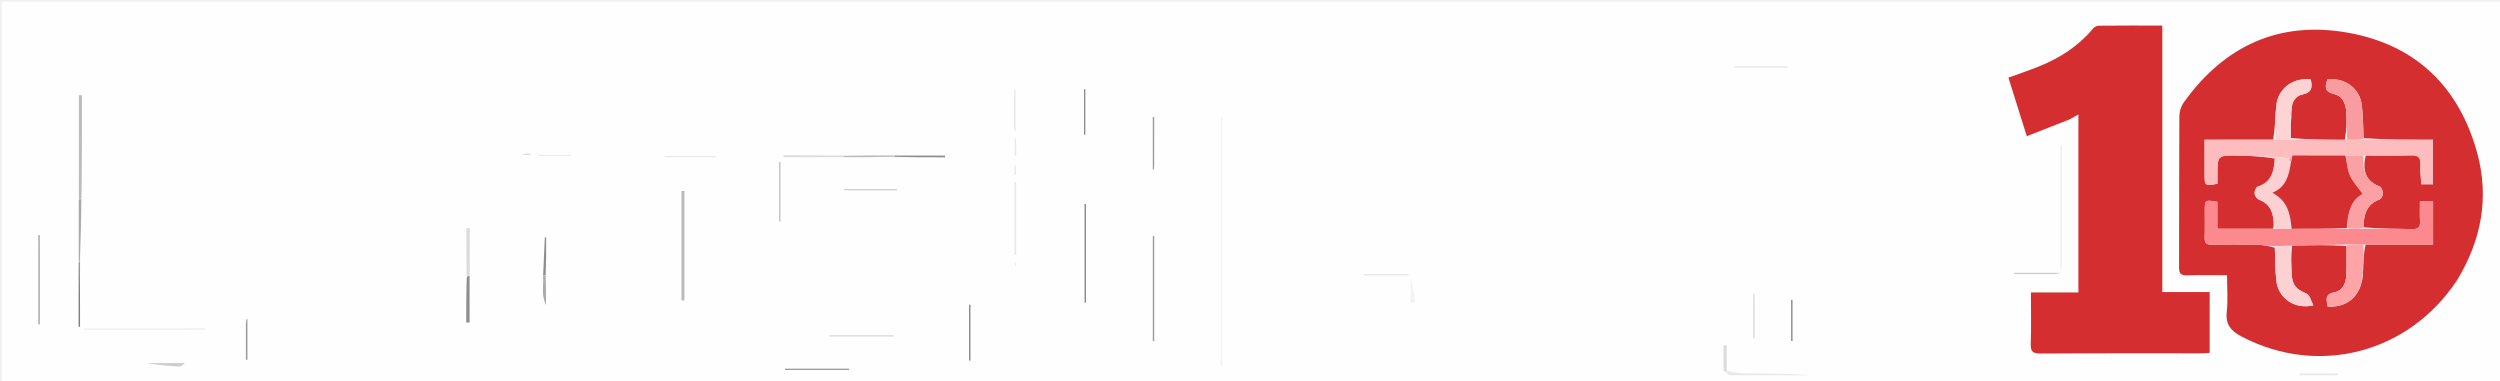
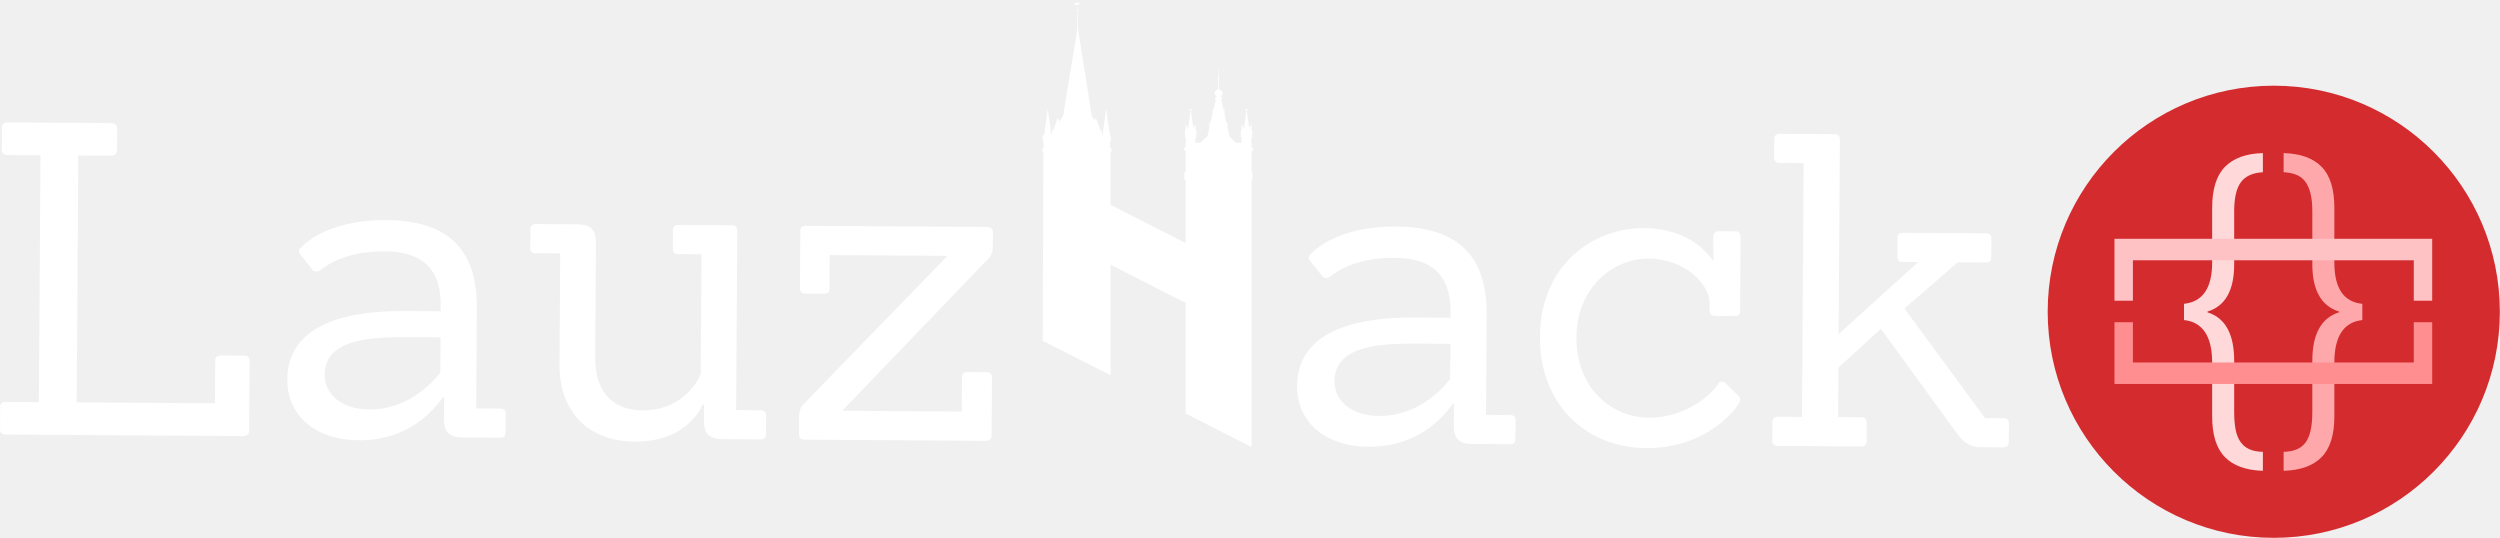
- <svg xmlns="http://www.w3.org/2000/svg" version="1.1" id="Layer_1" x="0px" y="0px" width="100%" viewBox="0 0 1432 218" enable-background="new 0 0 1432 218" xml:space="preserve">
-   <path fill="#FEFEFE" opacity="1" stroke="none" d=" M1046,219   C697.333,219 349.167,219 1,219   C1,146.333 1,73.667 1,1   C478.333,1 955.666,1 1432.999,1   C1433,73.666 1433,146.333 1433,219   C1304.167,219 1175.333,219 1046,219  M581.912,155.634   C581.803,155.587 581.693,155.54 581.584,155.494   C581.705,155.677 581.827,155.86 582.09,156.331   C582.194,156.373 582.297,156.416 582.401,156.458   C582.283,156.286 582.165,156.114 581.912,155.634  M312.848,157.001   C312.848,149.967 312.848,142.933 312.848,135.899   C312.594,135.898 312.34,135.897 312.087,135.896   C311.762,143.251 311.437,150.606 311.031,158.894   C311.467,163.712 309.875,168.782 312.755,174.641   C312.755,168.167 312.755,163.046 312.848,157.001  M483.939,90.045   C493.299,90.022 502.658,89.998 512.936,90.11   C522.404,90.11 531.872,90.11 541.34,90.11   C541.327,89.778 541.315,89.445 541.302,89.113   C531.556,89.113 521.811,89.113 511.119,89.054   C501.766,89.059 492.412,89.064 482.115,89.014   C471.017,89.014 459.919,89.014 448.821,89.014   C448.82,89.341 448.82,89.669 448.82,89.996   C460.214,89.996 471.609,89.996 483.939,90.045  M45.955,149.127   C46.234,137.437 46.513,125.747 46.929,113.121   C46.929,93.603 46.929,74.084 46.929,54.565   C46.353,54.569 45.777,54.573 45.201,54.576   C45.201,74.403 45.201,94.229 45.065,114.976   C45.092,126.672 45.12,138.369 45.025,150.987   C45.025,163.052 45.025,175.117 45.025,187.182   C45.3,187.182 45.574,187.181 45.848,187.181   C45.848,174.81 45.848,162.439 45.955,149.127  M988.989,212.068   C988.989,207.305 988.989,202.542 988.989,197.779   C988.425,197.784 987.862,197.788 987.298,197.793   C987.298,202.591 987.27,207.389 987.371,212.185   C987.377,212.462 988.434,212.717 989.17,213.784   C989.664,214.165 990.158,214.877 990.654,214.879   C1006.079,214.938 1021.506,214.927 1036.932,214.927   C1024.563,213.991 1012.189,214.064 999.817,213.946   C996.202,213.911 992.593,213.331 988.989,212.068  M267.068,159.155   C267.068,167.682 267.068,176.209 267.068,184.736   C267.696,184.725 268.323,184.715 268.951,184.704   C268.951,175.826 268.951,166.948 269.015,157.124   C269.015,148.308 269.015,139.492 269.015,130.676   C268.412,130.688 267.808,130.699 267.205,130.71   C267.205,139.893 267.205,149.076 267.068,159.155  M1407.635,160.145   C1421.349,137.544 1425.906,113.207 1418.952,87.689   C1408.642,49.86 1383.835,25.785 1345.238,18.796   C1305.771,11.65 1274.018,26.164 1250.767,58.844   C1249.248,60.98 1248.355,64.051 1248.34,66.693   C1248.17,95.521 1248.282,124.349 1248.168,153.177   C1248.154,156.672 1249.235,157.818 1252.737,157.71   C1260.183,157.48 1267.641,157.639 1275.654,157.639   C1275.654,165.035 1276.24,171.882 1275.496,178.582   C1274.675,185.98 1277.961,189.615 1284.102,192.822   C1328.006,215.756 1379.813,202.366 1407.635,160.145  M1185.825,68.176   C1187.317,67.345 1188.809,66.513 1190.518,65.562   C1190.518,99.861 1190.518,133.418 1190.518,167.509   C1181.37,167.509 1172.608,167.509 1163.321,167.509   C1163.321,177.657 1163.546,187.284 1163.22,196.891   C1163.072,201.285 1164.32,202.519 1168.777,202.49   C1199.268,202.29 1229.761,202.389 1260.253,202.374   C1262.026,202.373 1263.8,202.214 1265.691,202.123   C1265.691,190.363 1265.691,179.131 1265.691,167.301   C1256.633,167.301 1247.896,167.301 1238.548,167.301   C1238.548,116.169 1238.548,65.635 1238.548,14.651   C1225.957,14.651 1213.991,14.604 1202.027,14.73   C1200.924,14.742 1199.533,15.611 1198.783,16.506   C1190.444,26.459 1179.9,33.246 1167.992,38.034   C1162.343,40.306 1156.561,42.243 1150.425,44.483   C1153.896,55.536 1157.259,66.239 1160.948,77.982   C1169.467,74.667 1177.315,71.612 1185.825,68.176  M700,196.49   C700,153.376 700,110.262 700,67.148   C699.766,67.149 699.532,67.151 699.298,67.152   C699.298,114.717 699.298,162.283 699.298,209.849   C699.532,209.852 699.766,209.856 700,209.86   C700,205.735 700,201.609 700,196.49  M392.008,118.557   C392.008,115.49 392.008,112.422 392.008,109.354   C391.465,109.377 390.922,109.399 390.379,109.421   C390.379,130.294 390.379,151.167 390.379,172.041   C390.923,172.049 391.467,172.057 392.011,172.066   C392.011,154.557 392.011,137.047 392.008,118.557  M1181.005,102.5   C1181.005,96.08 1181.005,89.66 1181.005,83.24   C1180.784,83.249 1180.562,83.258 1180.341,83.267   C1180.341,106.759 1180.341,130.252 1180.341,153.745   C1180.562,153.745 1180.784,153.744 1181.005,153.744   C1181.005,136.996 1181.005,120.248 1181.005,102.5  M117.38,188.955   C117.519,188.761 117.658,188.567 117.797,188.373   C117.502,188.255 117.207,188.033 116.913,188.034   C94.123,188.047 71.333,188.077 48.543,188.131   C48.436,188.131 48.331,188.481 48.033,189.008   C71.062,189.008 93.832,189.008 117.38,188.955  M555.874,202.196   C555.874,192.969 555.874,183.742 555.874,174.514   C555.597,174.527 555.32,174.539 555.043,174.551   C555.043,185.214 555.043,195.876 555.043,206.539   C555.325,206.532 555.606,206.524 555.887,206.516   C555.887,205.379 555.887,204.241 555.874,202.196  M661.121,167.5   C661.121,156.731 661.121,145.962 661.121,135.193   C660.859,135.198 660.597,135.204 660.336,135.21   C660.336,155.252 660.336,175.293 660.336,195.334   C660.597,195.335 660.859,195.335 661.121,195.336   C661.121,186.39 661.121,177.445 661.121,167.5  M621.998,127.532   C621.998,123.961 621.998,120.391 621.998,116.821   C621.753,116.835 621.508,116.848 621.262,116.862   C621.262,135.689 621.262,154.516 621.262,173.342   C621.508,173.343 621.753,173.343 621.998,173.344   C621.998,158.403 621.998,143.462 621.998,127.532  M21.973,148.509   C21.973,160.937 21.973,173.364 21.973,185.792   C22.249,185.787 22.526,185.783 22.802,185.778   C22.802,168.747 22.802,151.716 22.802,134.685   C22.53,134.681 22.258,134.676 21.985,134.671   C21.985,138.952 21.985,143.233 21.973,148.509  M582.014,121.547   C582.014,115.784 582.014,110.021 582.014,104.258   C581.739,104.265 581.463,104.272 581.188,104.279   C581.188,118.164 581.188,132.049 581.188,145.934   C581.463,145.936 581.739,145.939 582.014,145.941   C582.014,138.138 582.014,130.335 582.014,121.547  M493.5,191.999   C487.371,191.999 481.241,191.999 475.112,191.999   C475.115,192.243 475.117,192.487 475.12,192.731   C487.374,192.731 499.629,192.731 511.883,192.731   C511.885,192.484 511.887,192.237 511.888,191.99   C506.092,191.99 500.295,191.99 493.5,191.999  M462.513,211.869   C470.462,211.869 478.411,211.869 486.36,211.869   C486.358,211.652 486.357,211.434 486.355,211.217   C474.121,211.217 461.888,211.217 449.655,211.217   C449.654,211.434 449.653,211.652 449.652,211.869   C453.608,211.869 457.564,211.869 462.513,211.869  M447.025,105.514   C447.025,101.257 447.025,97 447.025,92.743   C446.796,92.747 446.567,92.751 446.337,92.755   C446.337,104.136 446.337,115.517 446.337,126.899   C446.563,126.899 446.788,126.9 447.013,126.9   C447.013,120.103 447.013,113.306 447.025,105.514  M1004.523,38.012   C1000.764,38.012 997.005,38.012 993.247,38.012   C993.26,38.232 993.274,38.451 993.288,38.671   C1003.467,38.671 1013.647,38.671 1023.826,38.671   C1023.825,38.448 1023.824,38.225 1023.823,38.002   C1017.72,38.002 1011.618,38.002 1004.523,38.012  M486.059,108.993   C495.317,108.993 504.576,108.993 513.834,108.993   C513.828,108.769 513.821,108.546 513.815,108.323   C503.639,108.323 493.462,108.323 483.286,108.323   C483.285,108.494 483.284,108.665 483.283,108.835   C483.931,108.877 484.579,108.918 486.059,108.993  M661.116,94.989   C661.116,85.657 661.116,76.325 661.116,66.993   C660.851,66.999 660.586,67.006 660.322,67.012   C660.322,77.093 660.322,87.175 660.322,97.256   C660.455,97.261 660.589,97.266 660.722,97.271   C660.847,96.801 660.972,96.331 661.116,94.989  M384.911,89.988   C393.253,89.988 401.594,89.988 409.936,89.988   C409.931,89.763 409.926,89.537 409.921,89.311   C400.331,89.311 390.741,89.311 381.152,89.311   C381.152,89.539 381.153,89.767 381.153,89.995   C382.116,89.995 383.08,89.995 384.911,89.988  M105.521,208.005   C98.434,208.005 91.348,208.005 84.262,208.005   C90.373,209.011 96.449,209.619 102.54,209.883   C103.755,209.936 105.027,208.68 105.521,208.005  M808.142,160.297   C808.142,164.653 808.142,169.009 808.142,173.365   C808.925,173.285 809.708,173.206 810.49,173.126   C809.861,168.63 809.231,164.134 808.142,160.297  M620.971,54.895   C620.971,62.326 620.971,69.758 620.971,77.189   C621.197,77.184 621.423,77.178 621.649,77.173   C621.649,68.475 621.649,59.778 621.649,51.081   C621.423,51.082 621.198,51.083 620.972,51.084   C620.972,52.06 620.972,53.036 620.971,54.895  M1005.031,170.162   C1004.922,169.439 1004.813,168.716 1004.704,167.993   C1004.565,168.007 1004.426,168.022 1004.287,168.036   C1004.287,176.634 1004.287,185.232 1004.287,193.83   C1004.534,193.831 1004.78,193.832 1005.026,193.833   C1005.026,186.229 1005.026,178.625 1005.031,170.162  M797.447,157.011   C792.033,157.011 786.619,157.011 781.205,157.011   C781.215,157.23 781.225,157.449 781.235,157.668   C789.747,157.668 798.259,157.668 806.771,157.668   C806.772,157.449 806.772,157.23 806.772,157.011   C803.988,157.011 801.205,157.011 797.447,157.011  M1177.658,156.991   C1178.123,156.873 1178.588,156.755 1180.454,156.28   C1170.578,156.28 1162.123,156.28 1153.667,156.28   C1153.664,156.519 1153.66,156.759 1153.657,156.998   C1161.381,156.998 1169.105,156.998 1177.658,156.991  M580.982,54.038   C580.982,60.966 580.982,67.895 580.982,74.823   C581.206,74.814 581.431,74.805 581.656,74.795   C581.656,66.952 581.656,59.109 581.656,51.266   C581.476,51.267 581.297,51.267 581.117,51.268   C581.072,51.912 581.027,52.556 580.982,54.038  M140.854,185.981   C140.854,192.683 140.854,199.386 140.854,206.088   C141.14,206.078 141.426,206.069 141.713,206.06   C141.713,198.324 141.713,190.588 141.713,182.853   C141.543,182.843 141.373,182.833 141.203,182.823   C141.084,183.589 140.966,184.354 140.854,185.981  M1025.935,181.545   C1025.935,186.137 1025.935,190.729 1025.935,195.32   C1026.207,195.317 1026.48,195.314 1026.753,195.311   C1026.753,187.465 1026.753,179.618 1026.753,171.772   C1026.479,171.767 1026.204,171.763 1025.93,171.759   C1025.93,174.697 1025.93,177.635 1025.935,181.545  M1317.51,214.023   C1317.356,214.216 1317.187,214.4 1317.066,214.612   C1317.052,214.637 1317.301,214.904 1317.429,214.904   C1324.631,214.919 1331.833,214.918 1339.035,214.918   C1339.034,214.602 1339.033,214.287 1339.033,213.972   C1332.126,213.972 1325.219,213.972 1317.51,214.023  M312.765,88.994   C317.508,88.994 322.25,88.994 326.993,88.994   C327.008,88.913 327.023,88.831 327.038,88.749   C320.705,88.749 314.371,88.749 308.038,88.749   C308.025,88.833 308.013,88.916 308.001,89   C309.291,89 310.581,89 312.765,88.994  M582.024,81.908   C581.972,80.952 581.919,79.996 581.867,79.04   C581.673,79.045 581.479,79.05 581.284,79.055   C581.284,82.368 581.284,85.681 581.284,88.994   C581.53,89.003 581.776,89.011 582.022,89.02   C582.022,86.928 582.022,84.836 582.024,81.908  M581.091,93.488   C581.091,95.653 581.091,97.817 581.091,99.982   C581.429,99.972 581.767,99.962 582.104,99.952   C581.924,97.629 581.743,95.305 581.091,93.488  M302.163,87.988   C301.088,88.082 300.013,88.176 298.939,88.27   C300.552,88.851 302.121,88.855 303.689,88.825   C303.723,88.824 303.826,88.288 303.768,88.26   C303.494,88.124 303.176,88.077 302.163,87.988  M581.147,150.168   C581.207,150.797 581.267,151.426 581.328,152.054   C581.545,152.02 581.763,151.986 581.98,151.952   C581.837,151.243 581.694,150.534 581.147,150.168  M120.373,187.483   C120.373,187.483 120.552,187.586 120.552,187.586   C120.552,187.586 120.526,187.38 120.373,187.483  M377.376,89.481   C377.376,89.481 377.557,89.583 377.557,89.583   C377.557,89.583 377.53,89.379 377.376,89.481  M1341.358,213.478   C1341.358,213.478 1341.549,213.583 1341.549,213.583   C1341.549,213.583 1341.518,213.37 1341.358,213.478  M1040.338,214.473   C1040.338,214.473 1040.555,214.586 1040.555,214.586   C1040.555,214.586 1040.515,214.348 1040.338,214.473  z" />
-   <path fill="#D52E31" opacity="1" stroke="none" d=" M1407.427,160.442   C1379.813,202.366 1328.006,215.756 1284.102,192.822   C1277.961,189.615 1274.675,185.98 1275.496,178.582   C1276.24,171.882 1275.654,165.035 1275.654,157.639   C1267.641,157.639 1260.183,157.48 1252.737,157.71   C1249.235,157.818 1248.154,156.672 1248.168,153.177   C1248.282,124.349 1248.17,95.521 1248.34,66.693   C1248.355,64.051 1249.248,60.98 1250.767,58.844   C1274.018,26.164 1305.771,11.65 1345.238,18.796   C1383.835,25.785 1408.642,49.86 1418.952,87.689   C1425.906,113.207 1421.349,137.544 1407.427,160.442  M1312.7,63.043   C1312.732,58.626 1314.595,54.969 1318.931,54.104   C1324.567,52.981 1324.514,49.695 1323.62,45.505   C1313.423,44.271 1304.851,50.663 1303.839,60.58   C1303.182,67.011 1303.203,73.511 1301.993,80.025   C1289.069,80.025 1276.146,80.025 1262.788,80.025   C1262.788,87.427 1262.777,93.906 1262.792,100.385   C1262.806,106.439 1263.011,106.583 1270.161,105.249   C1270.161,103.613 1270.157,101.83 1270.161,100.046   C1270.187,89.082 1270.189,88.977 1281.273,89.119   C1288.555,89.213 1295.833,89.664 1302.985,90.786   C1302.56,97.865 1301.37,104.381 1293.186,106.881   C1292.228,107.174 1291.342,109.564 1291.442,110.906   C1291.534,112.142 1292.757,113.902 1293.901,114.344   C1298.349,116.059 1301.03,119.056 1301.879,123.685   C1302.323,126.102 1302.586,128.553 1302.002,131.035   C1291.48,131.035 1280.957,131.035 1270.1,131.035   C1270.1,127.698 1270.1,125.226 1270.1,122.754   C1270.1,120.324 1270.1,117.895 1270.1,115.596   C1262.981,114.386 1262.893,114.451 1262.882,120.694   C1262.873,125.84 1263.014,130.991 1262.832,136.131   C1262.724,139.157 1263.785,140.217 1266.835,140.158   C1274.967,139.999 1283.104,140.012 1291.237,140.145   C1295.172,140.21 1299.101,140.695 1303.012,141.926   C1303.27,148.218 1303.16,154.552 1303.869,160.793   C1305.011,170.84 1314.269,177.387 1325.1,174.908   C1323.728,172.365 1323.061,168.972 1321.271,168.207   C1315.418,165.704 1313.154,163.686 1312.728,157.429   C1312.356,151.973 1312.339,146.493 1312.898,140.668   C1323.228,140.453 1333.558,140.239 1344.072,140.944   C1344.042,146.579 1344.166,152.221 1343.935,157.848   C1343.751,162.314 1341.757,166.543 1337.324,167.377   C1331.269,168.516 1332.664,171.903 1333.285,175.584   C1344.679,176.367 1352.447,169.34 1353.495,157.528   C1353.475,156.656 1353.457,155.784 1353.666,154.022   C1353.81,149.355 1353.954,144.689 1355.021,140.094   C1367.913,140.094 1380.805,140.094 1393.663,140.094   C1393.663,131.266 1393.663,123.356 1393.663,115.317   C1391.09,115.317 1388.874,115.317 1386.135,115.317   C1386.135,119.308 1385.959,122.946 1386.186,126.559   C1386.398,129.928 1385.392,131.316 1381.755,131.218   C1372.441,130.965 1363.117,131.074 1353.839,130.166   C1353.928,123.132 1355.419,116.991 1363.073,114.231   C1364.03,113.886 1364.972,111.975 1364.945,110.813   C1364.912,109.429 1364.146,107.204 1363.147,106.834   C1354.533,103.649 1353.262,96.97 1355.083,89.097   C1363.559,89.092 1372.041,89.281 1380.508,88.998   C1384.579,88.862 1386.719,89.636 1386.425,94.299   C1386.191,98.02 1386.728,101.789 1386.924,105.565   C1389.505,105.565 1391.549,105.565 1393.626,105.565   C1393.626,96.964 1393.626,88.764 1393.626,80.033   C1380.132,80.033 1367.035,80.033 1353.891,79.094   C1353.575,72.807 1353.62,66.476 1352.858,60.244   C1351.679,50.589 1343.31,44.436 1333.162,45.387   C1331.798,49.28 1331.141,52.525 1336.8,53.835   C1341.918,55.019 1343.635,59.407 1343.928,64.096   C1344.26,69.389 1344.037,74.717 1343.113,80.096   C1332.823,80.044 1322.533,79.991 1312.182,79.023   C1312.131,75.015 1312.081,71.008 1312.544,66.541   C1312.531,65.64 1312.518,64.739 1312.7,63.043  z" />
-   <path fill="#D52E31" opacity="1" stroke="none" d=" M1185.494,68.367   C1177.315,71.612 1169.467,74.667 1160.948,77.982   C1157.259,66.239 1153.896,55.536 1150.425,44.483   C1156.561,42.243 1162.343,40.306 1167.992,38.034   C1179.9,33.246 1190.444,26.459 1198.783,16.506   C1199.533,15.611 1200.924,14.742 1202.027,14.73   C1213.991,14.604 1225.957,14.651 1238.548,14.651   C1238.548,65.635 1238.548,116.169 1238.548,167.301   C1247.896,167.301 1256.633,167.301 1265.691,167.301   C1265.691,179.131 1265.691,190.363 1265.691,202.123   C1263.8,202.214 1262.026,202.373 1260.253,202.374   C1229.761,202.389 1199.268,202.29 1168.777,202.49   C1164.32,202.519 1163.072,201.285 1163.22,196.891   C1163.546,187.284 1163.321,177.657 1163.321,167.509   C1172.608,167.509 1181.37,167.509 1190.518,167.509   C1190.518,133.418 1190.518,99.861 1190.518,65.562   C1188.809,66.513 1187.317,67.345 1185.494,68.367  z" />
-   <path fill="#F2F2F2" opacity="1" stroke="none" d=" M700,196.987   C700,201.609 700,205.735 700,209.86   C699.766,209.856 699.532,209.852 699.298,209.849   C699.298,162.283 699.298,114.717 699.298,67.152   C699.532,67.151 699.766,67.149 700,67.148   C700,110.262 700,153.376 700,196.987  z" />
-   <path fill="#B9B9B9" opacity="1" stroke="none" d=" M392.009,119.048   C392.011,137.047 392.011,154.557 392.011,172.066   C391.467,172.057 390.923,172.049 390.379,172.041   C390.379,151.167 390.379,130.294 390.379,109.421   C390.922,109.399 391.465,109.377 392.008,109.354   C392.008,112.422 392.008,115.49 392.009,119.048  z" />
-   <path fill="#BCBCBC" opacity="1" stroke="none" d=" M45.201,114.055   C45.201,94.229 45.201,74.403 45.201,54.576   C45.777,54.573 46.353,54.569 46.929,54.565   C46.929,74.084 46.929,93.603 46.596,113.58   C45.909,114.044 45.555,114.05 45.201,114.055  z" />
-   <path fill="#F2F2F2" opacity="1" stroke="none" d=" M1181.005,103   C1181.005,120.248 1181.005,136.996 1181.005,153.744   C1180.784,153.744 1180.562,153.745 1180.341,153.745   C1180.341,130.252 1180.341,106.759 1180.341,83.267   C1180.562,83.258 1180.784,83.249 1181.005,83.24   C1181.005,89.66 1181.005,96.08 1181.005,103  z" />
-   <path fill="#F2F2F2" opacity="1" stroke="none" d=" M116.991,188.982   C93.832,189.008 71.062,189.008 48.033,189.008   C48.331,188.481 48.436,188.131 48.543,188.131   C71.333,188.077 94.123,188.047 116.913,188.034   C117.207,188.033 117.502,188.255 117.797,188.373   C117.658,188.567 117.519,188.761 116.991,188.982  z" />
-   <path fill="#8E8E8E" opacity="1" stroke="none" d=" M555.881,202.65   C555.887,204.241 555.887,205.379 555.887,206.516   C555.606,206.524 555.325,206.532 555.043,206.539   C555.043,195.876 555.043,185.214 555.043,174.551   C555.32,174.539 555.597,174.527 555.874,174.514   C555.874,183.742 555.874,192.969 555.881,202.65  z" />
-   <path fill="#9B9B9B" opacity="1" stroke="none" d=" M661.121,168   C661.121,177.445 661.121,186.39 661.121,195.336   C660.859,195.335 660.597,195.335 660.336,195.334   C660.336,175.293 660.336,155.252 660.336,135.21   C660.597,135.204 660.859,135.198 661.121,135.193   C661.121,145.962 661.121,156.731 661.121,168  z" />
-   <path fill="#808080" opacity="1" stroke="none" d=" M621.998,128.027   C621.998,143.462 621.998,158.403 621.998,173.344   C621.753,173.343 621.508,173.343 621.262,173.342   C621.262,154.516 621.262,135.689 621.262,116.862   C621.508,116.848 621.753,116.835 621.998,116.821   C621.998,120.391 621.998,123.961 621.998,128.027  z" />
-   <path fill="#8E8E8E" opacity="1" stroke="none" d=" M268.951,158.07   C268.951,166.948 268.951,175.826 268.951,184.704   C268.323,184.715 267.696,184.725 267.068,184.736   C267.068,176.209 267.068,167.682 267.424,158.639   C268.17,158.105 268.56,158.087 268.951,158.07  z" />
-   <path fill="#AAAAAA" opacity="1" stroke="none" d=" M21.979,148.012   C21.985,143.233 21.985,138.952 21.985,134.671   C22.258,134.676 22.53,134.681 22.802,134.685   C22.802,151.716 22.802,168.747 22.802,185.778   C22.526,185.783 22.249,185.787 21.973,185.792   C21.973,173.364 21.973,160.937 21.979,148.012  z" />
-   <path fill="#E9E9E9" opacity="1" stroke="none" d=" M582.014,122.039   C582.014,130.335 582.014,138.138 582.014,145.941   C581.739,145.939 581.463,145.936 581.188,145.934   C581.188,132.049 581.188,118.164 581.188,104.279   C581.463,104.272 581.739,104.265 582.014,104.258   C582.014,110.021 582.014,115.784 582.014,122.039  z" />
-   <path fill="#E9E9E9" opacity="1" stroke="none" d=" M988.982,213.001   C992.593,213.331 996.202,213.911 999.817,213.946   C1012.189,214.064 1024.563,213.991 1036.932,214.927   C1021.506,214.927 1006.079,214.938 990.654,214.879   C990.158,214.877 989.664,214.165 989.085,213.393   C989.001,213.001 988.982,213.001 988.982,213.001  z" />
-   <path fill="#8E8E8E" opacity="1" stroke="none" d=" M512.065,89.113   C521.811,89.113 531.556,89.113 541.302,89.113   C541.315,89.445 541.327,89.778 541.34,90.11   C531.872,90.11 522.404,90.11 512.479,89.826   C512.022,89.543 512.065,89.113 512.065,89.113  z" />
-   <path fill="#AAAAAA" opacity="1" stroke="none" d=" M45.133,114.515   C45.555,114.05 45.909,114.044 46.527,114.047   C46.513,125.747 46.234,137.437 45.727,149.587   C45.498,150.046 45.147,150.066 45.147,150.066   C45.12,138.369 45.092,126.672 45.133,114.515  z" />
-   <path fill="#DBDBDB" opacity="1" stroke="none" d=" M493.999,191.995   C500.295,191.99 506.092,191.99 511.888,191.99   C511.887,192.237 511.885,192.484 511.883,192.731   C499.629,192.731 487.374,192.731 475.12,192.731   C475.117,192.487 475.115,192.243 475.112,191.999   C481.241,191.999 487.371,191.999 493.999,191.995  z" />
-   <path fill="#8E8E8E" opacity="1" stroke="none" d=" M462.017,211.869   C457.564,211.869 453.608,211.869 449.652,211.869   C449.653,211.652 449.654,211.434 449.655,211.217   C461.888,211.217 474.121,211.217 486.355,211.217   C486.357,211.434 486.358,211.652 486.36,211.869   C478.411,211.869 470.462,211.869 462.017,211.869  z" />
-   <path fill="#808080" opacity="1" stroke="none" d=" M45.086,150.526   C45.147,150.066 45.498,150.046 45.673,150.057   C45.848,162.439 45.848,174.81 45.848,187.181   C45.574,187.181 45.3,187.182 45.025,187.182   C45.025,175.117 45.025,163.052 45.086,150.526  z" />
-   <path fill="#BCBCBC" opacity="1" stroke="none" d=" M447.019,106.011   C447.013,113.306 447.013,120.103 447.013,126.9   C446.788,126.9 446.563,126.899 446.337,126.899   C446.337,115.517 446.337,104.136 446.337,92.755   C446.567,92.751 446.796,92.747 447.025,92.743   C447.025,97 447.025,101.257 447.019,106.011  z" />
-   <path fill="#DBDBDB" opacity="1" stroke="none" d=" M268.983,157.597   C268.56,158.087 268.17,158.105 267.492,158.191   C267.205,149.076 267.205,139.893 267.205,130.71   C267.808,130.699 268.412,130.688 269.015,130.676   C269.015,139.492 269.015,148.308 268.983,157.597  z" />
-   <path fill="#DBDBDB" opacity="1" stroke="none" d=" M483.004,89.996   C471.609,89.996 460.214,89.996 448.82,89.996   C448.82,89.669 448.82,89.341 448.821,89.014   C459.919,89.014 471.017,89.014 482.562,89.273   C483.009,89.531 483.004,89.996 483.004,89.996  z" />
-   <path fill="#8E8E8E" opacity="1" stroke="none" d=" M311.113,157.961   C311.437,150.606 311.762,143.251 312.087,135.896   C312.34,135.897 312.594,135.898 312.848,135.899   C312.848,142.933 312.848,149.967 312.528,157.479   C311.843,157.958 311.478,157.96 311.113,157.961  z" />
-   <path fill="#E9E9E9" opacity="1" stroke="none" d=" M1005.019,38.007   C1011.618,38.002 1017.72,38.002 1023.823,38.002   C1023.824,38.225 1023.825,38.448 1023.826,38.671   C1013.647,38.671 1003.467,38.671 993.288,38.671   C993.274,38.451 993.26,38.232 993.247,38.012   C997.005,38.012 1000.764,38.012 1005.019,38.007  z" />
-   <path fill="#CCCCCC" opacity="1" stroke="none" d=" M485.643,108.976   C484.579,108.918 483.931,108.877 483.283,108.835   C483.284,108.665 483.285,108.494 483.286,108.323   C493.462,108.323 503.639,108.323 513.815,108.323   C513.821,108.546 513.828,108.769 513.834,108.993   C504.576,108.993 495.317,108.993 485.643,108.976  z" />
-   <path fill="#9B9B9B" opacity="1" stroke="none" d=" M661.106,95.425   C660.972,96.331 660.847,96.801 660.722,97.271   C660.589,97.266 660.455,97.261 660.322,97.256   C660.322,87.175 660.322,77.093 660.322,67.012   C660.586,67.006 660.851,66.999 661.116,66.993   C661.116,76.325 661.116,85.657 661.106,95.425  z" />
-   <path fill="#E9E9E9" opacity="1" stroke="none" d=" M384.477,89.992   C383.08,89.995 382.116,89.995 381.153,89.995   C381.153,89.767 381.152,89.539 381.152,89.311   C390.741,89.311 400.331,89.311 409.921,89.311   C409.926,89.537 409.931,89.763 409.936,89.988   C401.594,89.988 393.253,89.988 384.477,89.992  z" />
-   <path fill="#DBDBDB" opacity="1" stroke="none" d=" M989.002,212.992   C988.434,212.717 987.377,212.462 987.371,212.185   C987.27,207.389 987.298,202.591 987.298,197.793   C987.862,197.788 988.425,197.784 988.989,197.779   C988.989,202.542 988.989,207.305 988.985,212.534   C988.982,213.001 989.001,213.001 989.002,212.992  z" />
-   <path fill="#CCCCCC" opacity="1" stroke="none" d=" M105.897,208.016   C105.027,208.68 103.755,209.936 102.54,209.883   C96.449,209.619 90.373,209.011 84.262,208.005   C91.348,208.005 98.434,208.005 105.897,208.016  z" />
-   <path fill="#AAAAAA" opacity="1" stroke="none" d=" M311.072,158.427   C311.478,157.96 311.843,157.958 312.482,157.941   C312.755,163.046 312.755,168.167 312.755,174.641   C309.875,168.782 311.467,163.712 311.072,158.427  z" />
-   <path fill="#F2F2F2" opacity="1" stroke="none" d=" M808.372,159.967   C809.231,164.134 809.861,168.63 810.49,173.126   C809.708,173.206 808.925,173.285 808.142,173.365   C808.142,169.009 808.142,164.653 808.372,159.967  z" />
-   <path fill="#B9B9B9" opacity="1" stroke="none" d=" M483.472,90.021   C483.004,89.996 483.009,89.531 483.033,89.3   C492.412,89.064 501.766,89.059 511.592,89.083   C512.065,89.113 512.022,89.543 512.02,89.759   C502.658,89.998 493.299,90.022 483.472,90.021  z" />
-   <path fill="#808080" opacity="1" stroke="none" d=" M620.972,54.454   C620.972,53.036 620.972,52.06 620.972,51.084   C621.198,51.083 621.423,51.082 621.649,51.081   C621.649,59.778 621.649,68.475 621.649,77.173   C621.423,77.178 621.197,77.184 620.971,77.189   C620.971,69.758 620.971,62.326 620.972,54.454  z" />
-   <path fill="#DBDBDB" opacity="1" stroke="none" d=" M1005.029,170.592   C1005.026,178.625 1005.026,186.229 1005.026,193.833   C1004.78,193.832 1004.534,193.831 1004.287,193.83   C1004.287,185.232 1004.287,176.634 1004.287,168.036   C1004.426,168.022 1004.565,168.007 1004.704,167.993   C1004.813,168.716 1004.922,169.439 1005.029,170.592  z" />
-   <path fill="#E9E9E9" opacity="1" stroke="none" d=" M797.934,157.011   C801.205,157.011 803.988,157.011 806.772,157.011   C806.772,157.23 806.772,157.449 806.771,157.668   C798.259,157.668 789.747,157.668 781.235,157.668   C781.225,157.449 781.215,157.23 781.205,157.011   C786.619,157.011 792.033,157.011 797.934,157.011  z" />
-   <path fill="#CCCCCC" opacity="1" stroke="none" d=" M1177.243,156.995   C1169.105,156.998 1161.381,156.998 1153.657,156.998   C1153.66,156.759 1153.664,156.519 1153.667,156.28   C1162.123,156.28 1170.578,156.28 1180.454,156.28   C1178.588,156.755 1178.123,156.873 1177.243,156.995  z" />
-   <path fill="#E9E9E9" opacity="1" stroke="none" d=" M580.982,53.619   C581.027,52.556 581.072,51.912 581.117,51.268   C581.297,51.267 581.476,51.267 581.656,51.266   C581.656,59.109 581.656,66.952 581.656,74.795   C581.431,74.805 581.206,74.814 580.982,74.823   C580.982,67.895 580.982,60.966 580.982,53.619  z" />
-   <path fill="#9B9B9B" opacity="1" stroke="none" d=" M140.85,185.55   C140.966,184.354 141.084,183.589 141.203,182.823   C141.373,182.833 141.543,182.843 141.713,182.853   C141.713,190.588 141.713,198.324 141.713,206.06   C141.426,206.069 141.14,206.078 140.854,206.088   C140.854,199.386 140.854,192.683 140.85,185.55  z" />
-   <path fill="#8E8E8E" opacity="1" stroke="none" d=" M1025.932,181.059   C1025.93,177.635 1025.93,174.697 1025.93,171.759   C1026.204,171.763 1026.479,171.767 1026.753,171.772   C1026.753,179.618 1026.753,187.465 1026.753,195.311   C1026.48,195.314 1026.207,195.317 1025.935,195.32   C1025.935,190.729 1025.935,186.137 1025.932,181.059  z" />
-   <path fill="#E9E9E9" opacity="1" stroke="none" d=" M1317.911,213.998   C1325.219,213.972 1332.126,213.972 1339.033,213.972   C1339.033,214.287 1339.034,214.602 1339.035,214.918   C1331.833,214.918 1324.631,214.919 1317.429,214.904   C1317.301,214.904 1317.052,214.637 1317.066,214.612   C1317.187,214.4 1317.356,214.216 1317.911,213.998  z" />
-   <path fill="#DBDBDB" opacity="1" stroke="none" d=" M312.318,88.997   C310.581,89 309.291,89 308.001,89   C308.013,88.916 308.025,88.833 308.038,88.749   C314.371,88.749 320.705,88.749 327.038,88.749   C327.023,88.831 327.008,88.913 326.993,88.994   C322.25,88.994 317.508,88.994 312.318,88.997  z" />
-   <path fill="#E9E9E9" opacity="1" stroke="none" d=" M582.023,82.326   C582.022,84.836 582.022,86.928 582.022,89.02   C581.776,89.011 581.53,89.003 581.284,88.994   C581.284,85.681 581.284,82.368 581.284,79.055   C581.479,79.05 581.673,79.045 581.867,79.04   C581.919,79.996 581.972,80.952 582.023,82.326  z" />
-   <path fill="#E9E9E9" opacity="1" stroke="none" d=" M581.327,93.234   C581.743,95.305 581.924,97.629 582.104,99.952   C581.767,99.962 581.429,99.972 581.091,99.982   C581.091,97.817 581.091,95.653 581.327,93.234  z" />
-   <path fill="#DBDBDB" opacity="1" stroke="none" d=" M302.518,87.994   C303.176,88.077 303.494,88.124 303.768,88.26   C303.826,88.288 303.723,88.824 303.689,88.825   C302.121,88.855 300.552,88.851 298.939,88.27   C300.013,88.176 301.088,88.082 302.518,87.994  z" />
-   <path fill="#E9E9E9" opacity="1" stroke="none" d=" M581.349,149.996   C581.694,150.534 581.837,151.243 581.98,151.952   C581.763,151.986 581.545,152.02 581.328,152.054   C581.267,151.426 581.207,150.797 581.349,149.996  z" />
-   <path fill="#E9E9E9" opacity="1" stroke="none" d=" M582.047,155.942   C582.165,156.114 582.283,156.286 582.401,156.458   C582.297,156.416 582.194,156.373 582.045,156.163   C582.001,155.995 582.047,155.942 582.047,155.942  z" />
-   <path fill="#E9E9E9" opacity="1" stroke="none" d=" M581.974,156.019   C581.827,155.86 581.705,155.677 581.584,155.494   C581.693,155.54 581.803,155.587 581.98,155.788   C582.047,155.942 582.001,155.995 581.974,156.019  z" />
-   <path fill="#F2F2F2" opacity="1" stroke="none" d=" M120.449,187.431   C120.526,187.38 120.552,187.586 120.552,187.586   C120.552,187.586 120.373,187.483 120.449,187.431  z" />
-   <path fill="#E9E9E9" opacity="1" stroke="none" d=" M377.453,89.43   C377.53,89.379 377.557,89.583 377.557,89.583   C377.557,89.583 377.376,89.481 377.453,89.43  z" />
-   <path fill="#E9E9E9" opacity="1" stroke="none" d=" M1341.438,213.424   C1341.518,213.37 1341.549,213.583 1341.549,213.583   C1341.549,213.583 1341.358,213.478 1341.438,213.424  z" />
-   <path fill="#E9E9E9" opacity="1" stroke="none" d=" M1040.427,214.411   C1040.515,214.348 1040.555,214.586 1040.555,214.586   C1040.555,214.586 1040.338,214.473 1040.427,214.411  z" />
-   <path fill="#FDBDBF" opacity="1" stroke="none" d=" M1353.938,80.033   C1367.035,80.033 1380.132,80.033 1393.626,80.033   C1393.626,88.764 1393.626,96.964 1393.626,105.565   C1391.549,105.565 1389.505,105.565 1386.924,105.565   C1386.728,101.789 1386.191,98.02 1386.425,94.299   C1386.719,89.636 1384.579,88.862 1380.508,88.998   C1372.041,89.281 1363.559,89.092 1354.153,89.058   C1350.092,89.047 1346.962,89.075 1343.377,89.101   C1332.994,89.085 1323.066,89.07 1312.855,89.149   C1312.067,89.842 1311.562,90.442 1310.969,90.667   C1308.291,90.18 1305.702,90.068 1303.112,89.955   C1295.833,89.664 1288.555,89.213 1281.273,89.119   C1270.189,88.977 1270.187,89.082 1270.161,100.046   C1270.157,101.83 1270.161,103.613 1270.161,105.249   C1263.011,106.583 1262.806,106.439 1262.792,100.385   C1262.777,93.906 1262.788,87.427 1262.788,80.025   C1276.146,80.025 1289.069,80.025 1302.919,80.002   C1306.644,79.966 1309.443,79.952 1312.242,79.938   C1322.533,79.991 1332.823,80.044 1344.033,80.066   C1347.948,80.034 1350.943,80.033 1353.938,80.033  z" />
-   <path fill="#FC898D" opacity="1" stroke="none" d=" M1343.888,140.025   C1333.558,140.239 1323.228,140.453 1312.156,140.701   C1308.62,140.819 1305.826,140.904 1303.032,140.99   C1299.101,140.695 1295.172,140.21 1291.237,140.145   C1283.104,140.012 1274.967,139.999 1266.835,140.158   C1263.785,140.217 1262.724,139.157 1262.832,136.131   C1263.014,130.991 1262.873,125.84 1262.882,120.694   C1262.893,114.451 1262.981,114.386 1270.1,115.596   C1270.1,117.895 1270.1,120.324 1270.1,122.754   C1270.1,125.226 1270.1,127.698 1270.1,131.035   C1280.957,131.035 1291.48,131.035 1302.843,131.138   C1306.513,131.156 1309.344,131.071 1312.629,131.007   C1323.476,131.028 1333.869,131.03 1344.636,131.075   C1347.939,131.091 1350.868,131.065 1353.797,131.038   C1363.117,131.074 1372.441,130.965 1381.755,131.218   C1385.392,131.316 1386.398,129.928 1386.186,126.559   C1385.959,122.946 1386.135,119.308 1386.135,115.317   C1388.874,115.317 1391.09,115.317 1393.663,115.317   C1393.663,123.356 1393.663,131.266 1393.663,140.094   C1380.805,140.094 1367.913,140.094 1354.094,140.061   C1350.074,140.027 1346.981,140.026 1343.888,140.025  z" />
-   <path fill="#FBA0A3" opacity="1" stroke="none" d=" M1353.818,130.602   C1350.868,131.065 1347.939,131.091 1344.615,130.663   C1344.857,122.213 1346.297,114.614 1353.328,111.123   C1350.66,107.354 1347.571,104.1 1345.858,100.236   C1344.372,96.884 1344.446,92.841 1343.831,89.104   C1346.962,89.075 1350.092,89.047 1353.695,89.056   C1353.262,96.97 1354.533,103.649 1363.147,106.834   C1364.146,107.204 1364.912,109.429 1364.945,110.813   C1364.972,111.975 1364.03,113.886 1363.073,114.231   C1355.419,116.991 1353.928,123.132 1353.818,130.602  z" />
-   <path fill="#FDD0D1" opacity="1" stroke="none" d=" M1312.174,130.987   C1309.344,131.071 1306.513,131.156 1303.307,131.114   C1302.586,128.553 1302.323,126.102 1301.879,123.685   C1301.03,119.056 1298.349,116.059 1293.901,114.344   C1292.757,113.902 1291.534,112.142 1291.442,110.906   C1291.342,109.564 1292.228,107.174 1293.186,106.881   C1301.37,104.381 1302.56,97.865 1303.049,90.371   C1305.702,90.068 1308.291,90.18 1310.98,90.952   C1311.361,92.069 1311.644,92.527 1311.963,93.392   C1311.031,100.675 1309.469,107.211 1301.567,110.432   C1310.535,115.039 1311.85,122.775 1312.174,130.987  z" />
-   <path fill="#F99C9F" opacity="1" stroke="none" d=" M1353.914,79.563   C1350.943,80.033 1347.948,80.034 1344.504,80.032   C1344.037,74.717 1344.26,69.389 1343.928,64.096   C1343.635,59.407 1341.918,55.019 1336.8,53.835   C1331.141,52.525 1331.798,49.28 1333.162,45.387   C1343.31,44.436 1351.679,50.589 1352.858,60.244   C1353.62,66.476 1353.575,72.807 1353.914,79.563  z" />
-   <path fill="#FEA4A7" opacity="1" stroke="none" d=" M1343.98,140.484   C1346.981,140.026 1350.074,140.027 1353.633,140.025   C1353.954,144.689 1353.81,149.355 1353.289,154.574   C1352.947,156.084 1352.982,157.043 1353.016,158.002   C1352.447,169.34 1344.679,176.367 1333.285,175.584   C1332.664,171.903 1331.269,168.516 1337.324,167.377   C1341.757,166.543 1343.751,162.314 1343.935,157.848   C1344.166,152.221 1344.042,146.579 1343.98,140.484  z" />
-   <path fill="#FDD1D2" opacity="1" stroke="none" d=" M1303.022,141.458   C1305.826,140.904 1308.62,140.819 1311.789,140.879   C1312.339,146.493 1312.356,151.973 1312.728,157.429   C1313.154,163.686 1315.418,165.704 1321.271,168.207   C1323.061,168.972 1323.728,172.365 1325.1,174.908   C1314.269,177.387 1305.011,170.84 1303.869,160.793   C1303.16,154.552 1303.27,148.218 1303.022,141.458  z" />
-   <path fill="#FED3D4" opacity="1" stroke="none" d=" M1312.212,79.481   C1309.443,79.952 1306.644,79.966 1303.382,79.98   C1303.203,73.511 1303.182,67.011 1303.839,60.58   C1304.851,50.663 1313.423,44.271 1323.62,45.505   C1324.514,49.695 1324.567,52.981 1318.931,54.104   C1314.595,54.969 1312.732,58.626 1312.299,63.529   C1311.942,65.01 1311.986,66.005 1312.03,67   C1312.081,71.008 1312.131,75.015 1312.212,79.481  z" />
-   <path fill="#FC898D" opacity="1" stroke="none" d=" M1353.255,157.765   C1352.982,157.043 1352.947,156.084 1353.175,155.019   C1353.457,155.784 1353.475,156.656 1353.255,157.765  z" />
-   <path fill="#F99C9F" opacity="1" stroke="none" d=" M1312.287,66.771   C1311.986,66.005 1311.942,65.01 1312.201,63.927   C1312.518,64.739 1312.531,65.64 1312.287,66.771  z" />
-   <path fill="#D52E31" opacity="1" stroke="none" d=" M1312.629,131.007   C1311.85,122.775 1310.535,115.039 1301.567,110.432   C1309.469,107.211 1311.031,100.675 1312.213,93.152   C1312.664,91.354 1312.901,90.205 1313.138,89.056   C1323.066,89.07 1332.994,89.085 1343.377,89.101   C1344.446,92.841 1344.372,96.884 1345.858,100.236   C1347.571,104.1 1350.66,107.354 1353.328,111.123   C1346.297,114.614 1344.857,122.213 1344.24,130.62   C1333.869,131.03 1323.476,131.028 1312.629,131.007  z" />
-   <path fill="#FBA0A3" opacity="1" stroke="none" d=" M1312.855,89.149   C1312.901,90.205 1312.664,91.354 1312.177,92.744   C1311.644,92.527 1311.361,92.069 1311.068,91.326   C1311.562,90.442 1312.067,89.842 1312.855,89.149  z" />
+ <svg xmlns="http://www.w3.org/2000/svg" width="1014.3" height="218.21" version="1.1" viewBox="0 0 1014.3 218.21">
+   <defs>
+     <clipPath id="c">
+       <path d="m0 190.67h787v-190.67h-787z" />
+     </clipPath>
+     <clipPath id="d">
+       <path d="m0 190.67h787v-190.67h-787z" />
+     </clipPath>
+   </defs>
+   <g transform="matrix(1.3333 0 0 -1.3333 -17.599 236.44)">
+     <g clip-path="url(#c)">
+       <g transform="translate(705.1 151.26)">
+         <path d="m0 0c-37.993 0-68.794-30.8-68.794-68.792 0-37.995 30.801-68.793 68.794-68.793 37.994 0 68.794 30.798 68.794 68.793 0 37.992-30.8 68.792-68.794 68.792" fill="#d42b2e" fill-rule="evenodd" />
+       </g>
+       <g transform="translate(701.79 34.071)">
+         <path d="m0 0c-5.128 0.147-8.981 1.538-11.563 4.175-2.583 2.637-3.874 6.757-3.874 12.36v16.369c0 4.029-0.723 7.122-2.169 9.284-1.447 2.161-3.581 3.387-6.4 3.68v4.945c5.713 0.622 8.569 4.814 8.569 12.579v16.644c0 5.639 1.291 9.786 3.874 12.442 2.582 2.655 6.435 4.055 11.563 4.202v-5.823c-3.113-0.183-5.348-1.199-6.702-3.048-1.356-1.85-2.032-4.807-2.032-8.871v-16.096c0-7.946-2.711-12.743-8.13-14.392v-0.22c5.419-1.684 8.13-6.61 8.13-14.776v-15.491c0-2.123 0.145-3.936 0.439-5.439 0.292-1.501 0.787-2.746 1.483-3.735 0.695-0.988 1.593-1.729 2.692-2.225 1.099-0.494 2.472-0.758 4.12-0.795z" fill="#ffd8d9" />
+       </g>
+       <g transform="translate(732.05 79.939)">
+         <path d="m0 0c-5.677-0.623-8.514-4.943-8.514-12.964v-16.369c0-5.604-1.291-9.724-3.873-12.36-2.582-2.637-6.436-4.028-11.563-4.175v5.768c1.501 0.037 2.802 0.275 3.9 0.714 1.099 0.44 2.005 1.126 2.719 2.06 0.715 0.934 1.245 2.17 1.594 3.708 0.347 1.538 0.521 3.443 0.521 5.713v15.491c0 8.13 2.71 13.055 8.13 14.776v0.22c-5.42 1.721-8.13 6.518-8.13 14.392v16.095c0 2.16-0.183 3.983-0.549 5.466-0.367 1.483-0.907 2.692-1.621 3.625-0.714 0.934-1.62 1.621-2.718 2.06-1.099 0.44-2.381 0.696-3.846 0.769v5.823c5.127-0.147 8.981-1.538 11.563-4.175s3.873-6.793 3.873-12.469v-16.645c0-7.836 2.837-12.03 8.514-12.579z" fill="#ffa8ab" />
+       </g>
+       <g transform="translate(656.63 79.284)">
+         <path d="m0 0h5.604v-12.25h85.473v12.25h5.604v-18.787h-96.681z" fill="#ff8e91" />
+       </g>
+       <g transform="translate(656.63 104.67)">
+         <path d="m0 0h96.681v-18.842h-5.604v12.305h-85.473v-12.305h-5.604z" fill="#ffc2c4" />
+       </g>
+     </g>
+     <g transform="matrix(.99998 -.0064097 -.0064097 -.99998 6.8497 45.155)" fill="#fff" aria-label="Lauz ack">
+       <path d="m80.426 0c1.058 0 1.72-0.661 1.72-1.72v-21.165c0-1.058-0.529-1.587-1.587-1.587h-7.143c-1.058 0-1.72 0.529-1.72 1.587v12.963h-42.065v-75.135h10.053c1.058 0 1.72-0.661 1.72-1.72v-6.482c0-1.058-0.661-1.72-1.72-1.72h-31.615c-1.19 0-1.72 0.529-1.72 1.587v6.746c0 1.058 0.661 1.587 1.72 1.587h10.053v75.135h-10.053c-1.19 0-1.72 0.529-1.72 1.587v6.746c0 1.058 0.661 1.587 1.72 1.587z" />
+       <path d="m158.61 0c1.058 0 1.587-0.529 1.587-1.587v-5.688c0-1.058-0.529-1.587-1.587-1.587h-7.408v-30.689c0-19.313-10.715-26.456-27.779-26.456-17.858 0-25.133 7.672-25.795 8.466-0.794 0.661-0.926 1.323-0.265 2.116l3.704 4.63c0.529 0.661 1.323 0.661 1.984 0.397 0.529 0 5.953-6.085 19.974-6.085 10.186 0 17.196 3.968 17.196 16.535v1.587h-11.112c-20.9 0-35.451 5.953-35.451 21.033 0 11.508 9.392 18.387 21.694 18.387 16.006 0 23.414-10.053 25.795-13.36h0.265v6.746c0 4.101 1.852 5.556 5.688 5.556zm-18.387-19.71c-3.042 3.968-10.45 11.376-21.562 11.376-8.334 0-13.625-4.497-13.625-10.45 0-9.921 10.979-11.641 24.736-11.641h10.45z" />
+       <path d="m237.71 0c1.058 0 1.72-0.529 1.72-1.587v-5.688c0-1.058-0.661-1.587-1.72-1.587h-7.408v-54.632c0-1.058-0.529-1.587-1.587-1.587h-16.403c-0.926 0-1.587 0.529-1.587 1.587v5.688c0 1.058 0.529 1.587 1.587 1.587h7.143v36.377c0 0.265-4.365 11.244-17.593 11.244-9.789 0-14.551-6.217-14.551-16.138v-34.79c0-4.101-1.852-5.556-5.688-5.556h-12.699c-0.926 0-1.587 0.529-1.587 1.587v5.688c0 1.058 0.529 1.587 1.587 1.587h7.54v34.128c0.132 13.889 8.73 23.017 23.017 23.017s19.181-8.334 20.636-11.376h0.397v4.894c0 4.101 1.852 5.556 5.688 5.556z" />
+       <path d="m306.37 0c1.058 0 1.72-0.529 1.72-1.587v-17.726c0-1.058-0.661-1.587-1.72-1.587h-5.688c-1.058 0-1.72 0.529-1.72 1.587v10.45h-36.377l43.388-45.769c1.19-1.058 2.116-2.381 2.116-4.233v-4.63c0-1.058-0.661-1.587-1.72-1.587h-55.161c-1.058 0-1.72 0.529-1.72 1.587v17.461c0 1.058 0.661 1.587 1.72 1.587h5.688c1.058 0 1.587-0.529 1.587-1.587v-10.186h35.848l-42.859 44.711c-1.19 1.19-1.984 1.984-1.984 4.497v5.423c0 1.058 0.661 1.587 1.72 1.587z" />
+       <path d="m465.9 0c1.058 0 1.587-0.529 1.587-1.587v-5.688c0-1.058-0.529-1.587-1.587-1.587h-7.408v-30.689c0-19.313-10.715-26.456-27.779-26.456-17.858 0-25.133 7.672-25.795 8.466-0.794 0.661-0.926 1.323-0.265 2.116l3.704 4.63c0.529 0.661 1.323 0.661 1.984 0.397 0.529 0 5.953-6.085 19.974-6.085 10.186 0 17.196 3.968 17.196 16.535v1.587h-11.112c-20.9 0-35.451 5.953-35.451 21.033 0 11.508 9.392 18.387 21.694 18.387 16.006 0 23.414-10.053 25.795-13.36h0.265v6.746c0 4.101 1.852 5.556 5.688 5.556zm-18.387-19.71c-3.042 3.968-10.45 11.376-21.562 11.376-8.334 0-13.625-4.497-13.625-10.45 0-9.921 10.979-11.641 24.736-11.641h10.45z" />
+       <path d="m531.24-19.048c-0.794-0.661-1.72-0.529-2.249 0.397-1.852 3.042-9.656 10.318-21.033 10.318-10.979 0-22.091-8.598-22.091-24.34 0-15.874 11.773-24.075 21.694-24.075 11.508 0 18.651 7.804 18.784 13.493v2.249c0 1.058 0.661 1.587 1.587 1.587h6.085c0.926 0 1.587-0.529 1.587-1.587v-22.488c0-1.058-0.529-1.72-1.587-1.72h-5.027c-1.058 0-1.72 0.661-1.72 1.72l0.132 7.275h-0.132c-2.778-3.968-8.995-9.789-21.033-9.789-16.006 0-31.483 11.773-31.483 33.202 0 21.165 14.683 33.731 32.541 33.731 17.461 0 26.588-10.979 28.176-13.889 0.529-0.794 0.529-1.587-0.397-2.381z" />
+       <path d="m616.03 0c0.926 0 1.587-0.529 1.587-1.587v-5.688c0-1.058-0.529-1.587-1.587-1.587h-5.688l-24.736-33.202 16.138-14.154h8.598c1.058 0 1.587-0.529 1.587-1.587v-5.688c0-1.058-0.529-1.587-1.587-1.587h-25.398c-1.058 0-1.587 0.529-1.587 1.587v5.688c0 1.058 0.529 1.587 1.587 1.587h4.762l-24.075 22.091v-59.261c0-1.058-0.529-1.587-1.587-1.587h-16.667c-1.058 0-1.72 0.529-1.72 1.587v5.688c0 1.058 0.661 1.587 1.72 1.587h7.275v77.252h-7.275c-1.058 0-1.72 0.529-1.72 1.587v5.688c0 1.058 0.661 1.587 1.72 1.587h25.265c1.058 0 1.72-0.529 1.72-1.587v-5.688c0-1.058-0.661-1.587-1.72-1.587h-7.011v-15.08l12.831-11.905 23.414 31.747c1.852 2.646 4.233 4.101 7.011 4.101z" />
+     </g>
+     <g clip-path="url(#d)">
+       <g transform="translate(394.06 131.27)">
+         <path d="m0 0 0.644 0.644-0.644 0.643v1.331h-0.065v1.56l0.246 0.135v2.224l-0.246 0.132v0.463h-3e-3l-8e-3 1.178-0.645-1.178h-0.019l-0.751 5.238h0.353v0.185h-0.273v0.444h-0.237v-0.444h-0.28v-0.185h0.337l-0.725-5.238h-0.131l-0.624 1.178-0.012-1.668-0.195-0.105v-2.216l0.223-0.129v-1.574h-1.701l-1.981 1.923-0.592 2.643-0.012 1.835-0.283-0.517-0.589 2.63-0.013 1.946-0.3-0.548-0.725 3.24c0.138 0.102 0.237 0.223 0.239 0.361 4e-3 0.244-0.176 0.402-0.432 0.497l-0.054 0.242c0.401 0.126 0.705 0.388 0.705 0.79 0 0.527-0.508 1.115-1.094 1.208l-0.059 3.178h0.181v0.246h-0.186l-0.054 2.88h-0.079l-0.055-2.88h-0.177v-0.246h0.172l-0.061-3.179c-0.578-0.099-1.057-0.701-1.057-1.227 0-0.394 0.277-0.643 0.656-0.766l-0.058-0.249c-0.297-0.108-0.517-0.284-0.517-0.494 0-0.158 0.124-0.298 0.309-0.406l-0.717-3.095-0.252 0.475-0.01-1.605-0.706-3.044-0.312 0.589-0.013-1.994-0.573-2.472-2.234-1.961h-1.387v1.548l0.268 0.147v2.224l-0.245 0.132-0.011 1.641-0.661-1.206-0.754 5.266h0.352v0.185h-0.272v0.444h-0.237v-0.444h-0.281v-0.185h0.338l-0.753-5.435-0.728 1.375-0.011-1.668-0.195-0.105v-2.216l0.223-0.129v-1.574h-0.017v-1.217l-0.682-0.682 0.682-0.683v-6.315h-0.36v-2.344h0.36v-19.294l-22.846 11.648v15.979c0.197 0.094 0.341 0.346 0.341 0.651 0 0.385-0.225 0.696-0.501 0.696-4e-3 0-8e-3 -3e-3 -0.012-3e-3v1.931l0.261 0.248-3e-3 4e-3h3e-3v1.43h-1e-3l-0.305 0.321v7e-3l-1.144 7.984-1.115-8.057-0.139 0.258-0.06 0.16-0.162 1.65-0.092-0.965-1.591 4.29-0.349-0.975-0.889 1.641-4.097 25.937v0.178l-0.099 5.821h0.261v0.256h-0.266l-0.023 1.356c0.162 4e-3 0.243 0.034 0.333 0.258 0.015 0.038 5e-3 0.076-0.012 0.112 0.028-7e-3 0.052-0.023 0.084-0.016 0.103 0.02 0.303 0.095 0.31 0.169 6e-3 0.068-0.079 0.115-0.226 0.144-0.11 0.022-0.271-0.086-0.296-0.161-0.061 0.039-0.132 0.066-0.203 0.083l-0.017 0.945-0.015-0.94c-0.034 6e-3 -0.069 0.017-0.1 0.016-0.038-1e-3 -0.073-0.014-0.106-0.027-0.104 0.101-0.239 0.165-0.362 0.149-0.226-0.029-0.382-0.115-0.413-0.444-0.054-0.577 0.101-0.416 0.371-0.156 0.082 0.079 0.148 0.115 0.207 0.135 2e-3 -3e-3 0-6e-3 1e-3 -9e-3 0.14-0.303 0.163-0.259 0.377-0.26h0.015l-0.023-1.354h-0.312v-0.256h0.308l-0.099-5.947-4.252-26.017-1.163-1.97-0.494 1.332-1.538-4.291-0.094 0.966-0.16-1.675-0.135-0.378-1.132 7.9-1.072-7.747-0.198-0.187h-0.01v-0.01l-0.237-0.225v-1.431h3e-3l-3e-3 -3e-3 0.237-0.249v-1.963c-0.216-0.078-0.377-0.337-0.377-0.661 0-0.292 0.13-0.54 0.314-0.643l-0.18-57.385 20.651-10.432v33.613l22.846-11.648v-33.632l20.06-10.207v81.35h0.234v2.344h-0.234z" fill="#fff" />
+       </g>
+     </g>
+   </g>
</svg>
